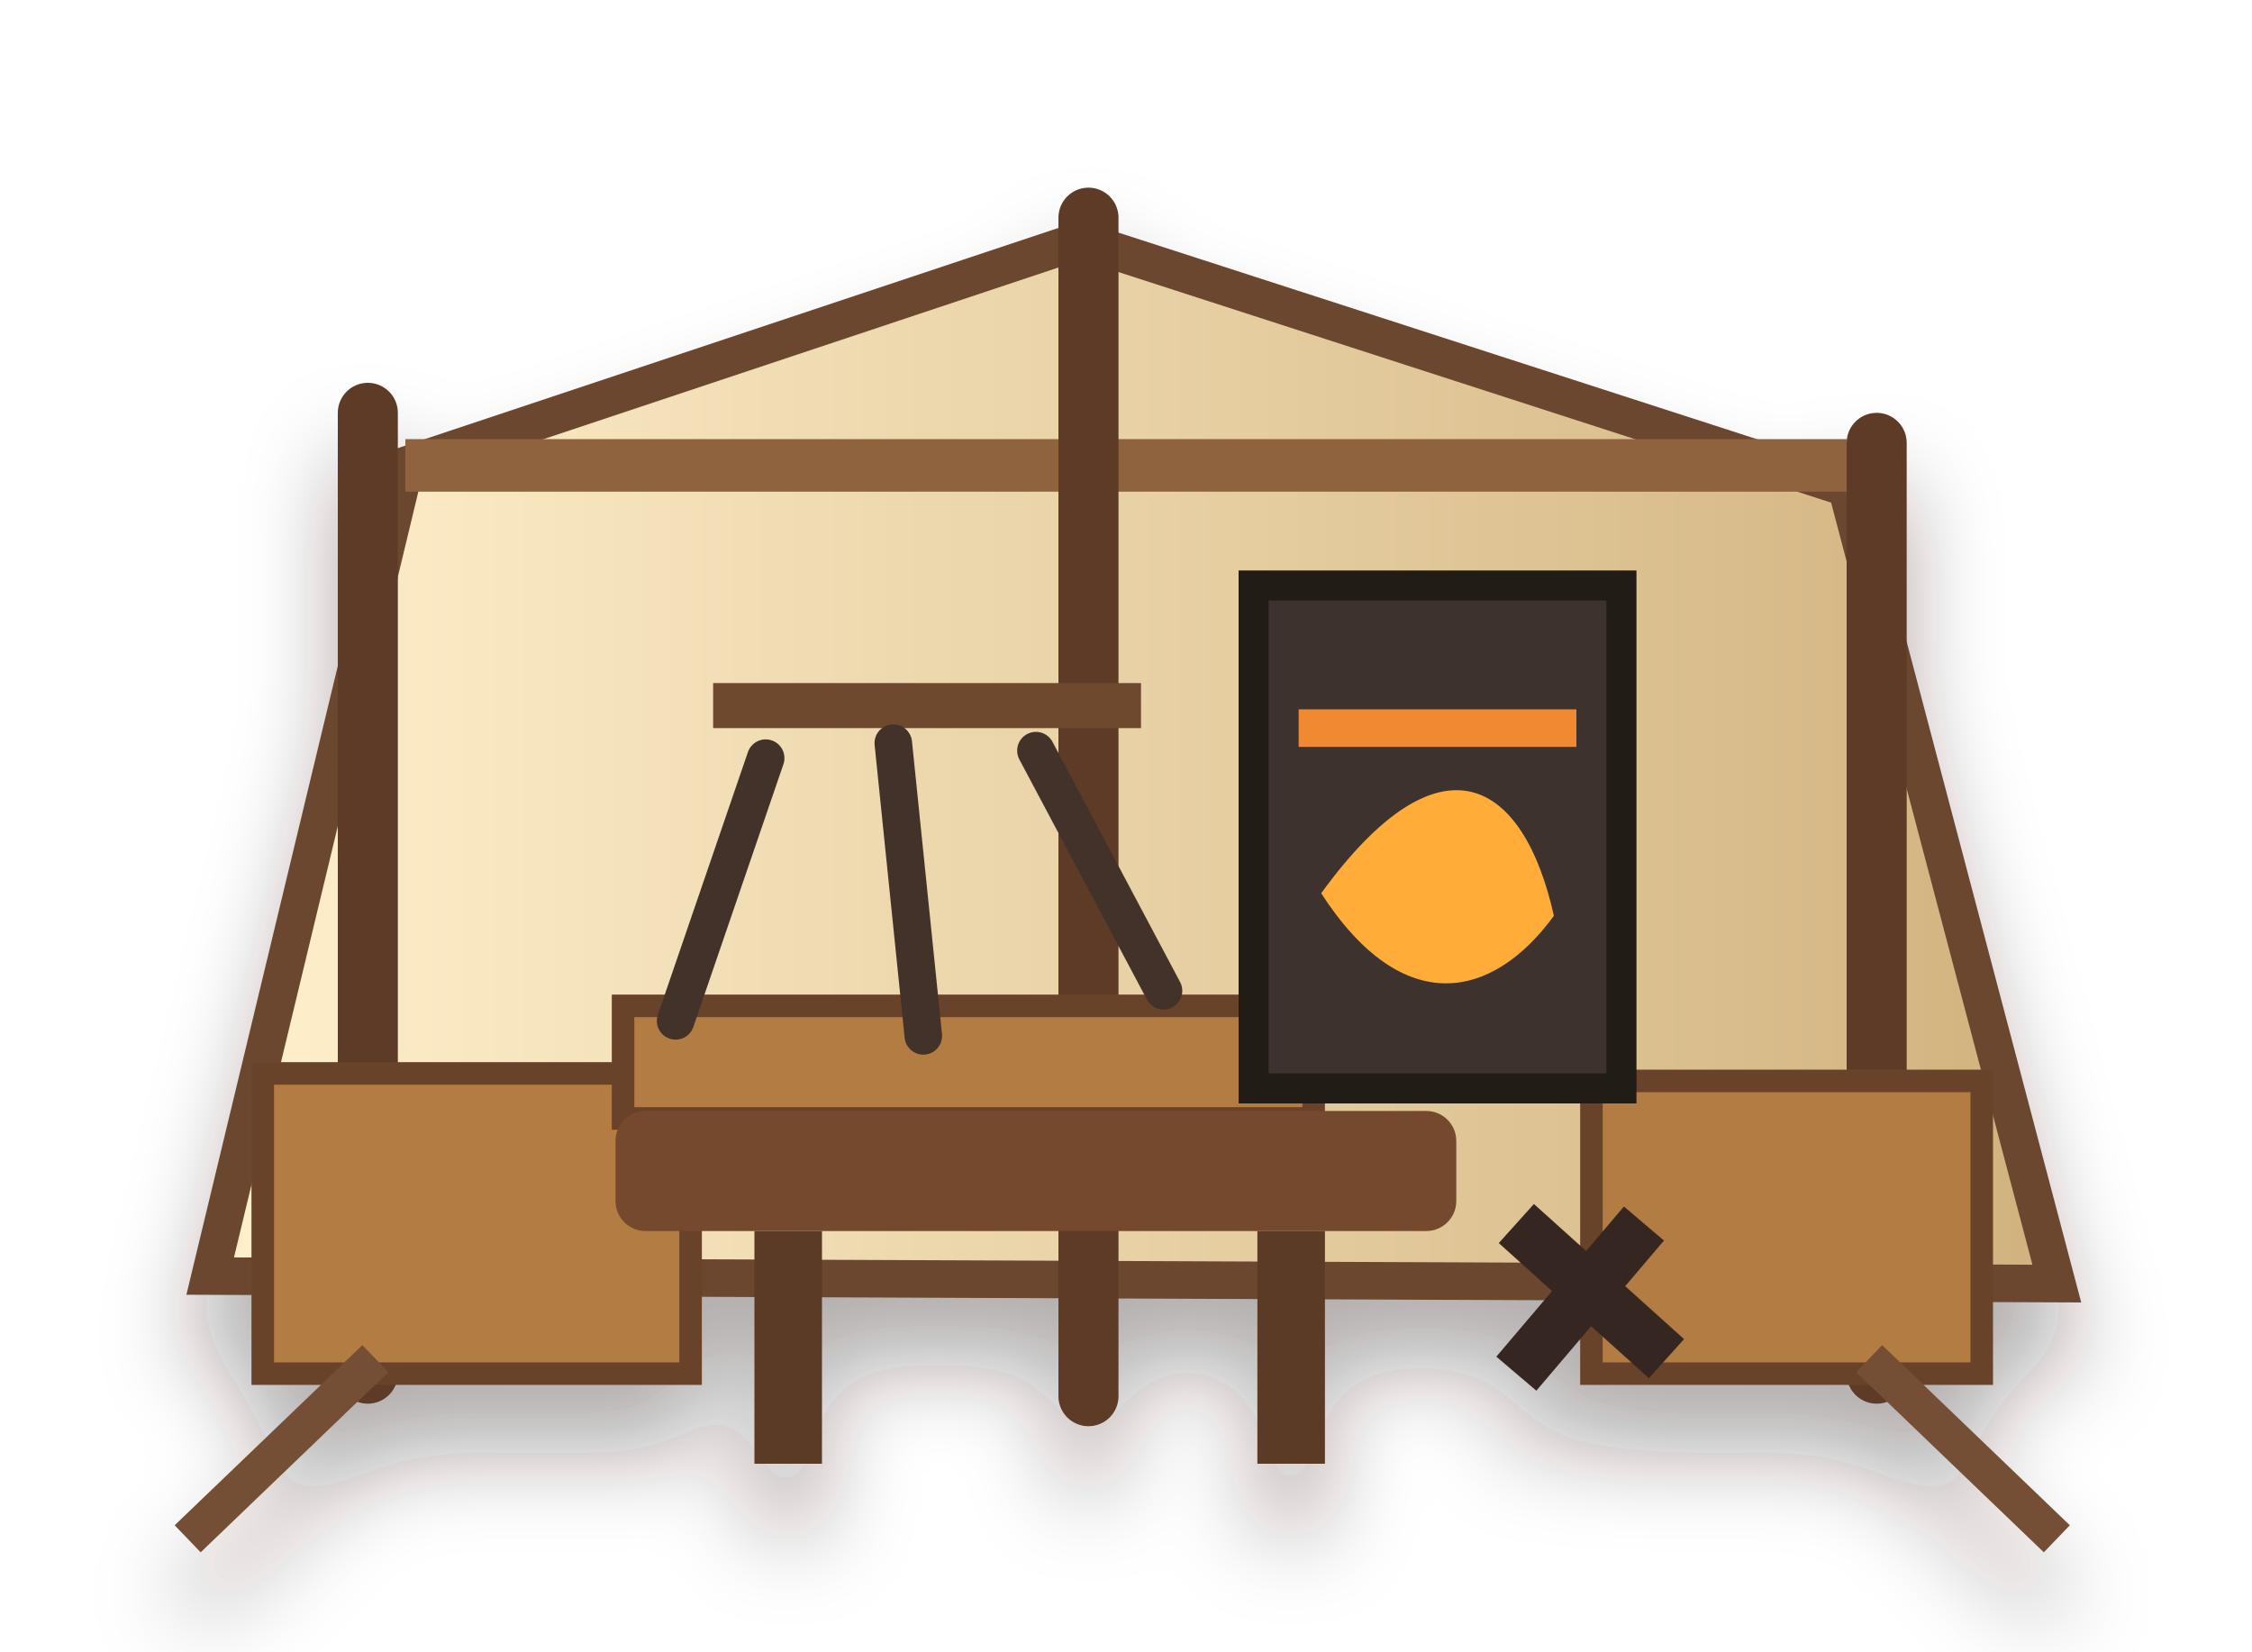
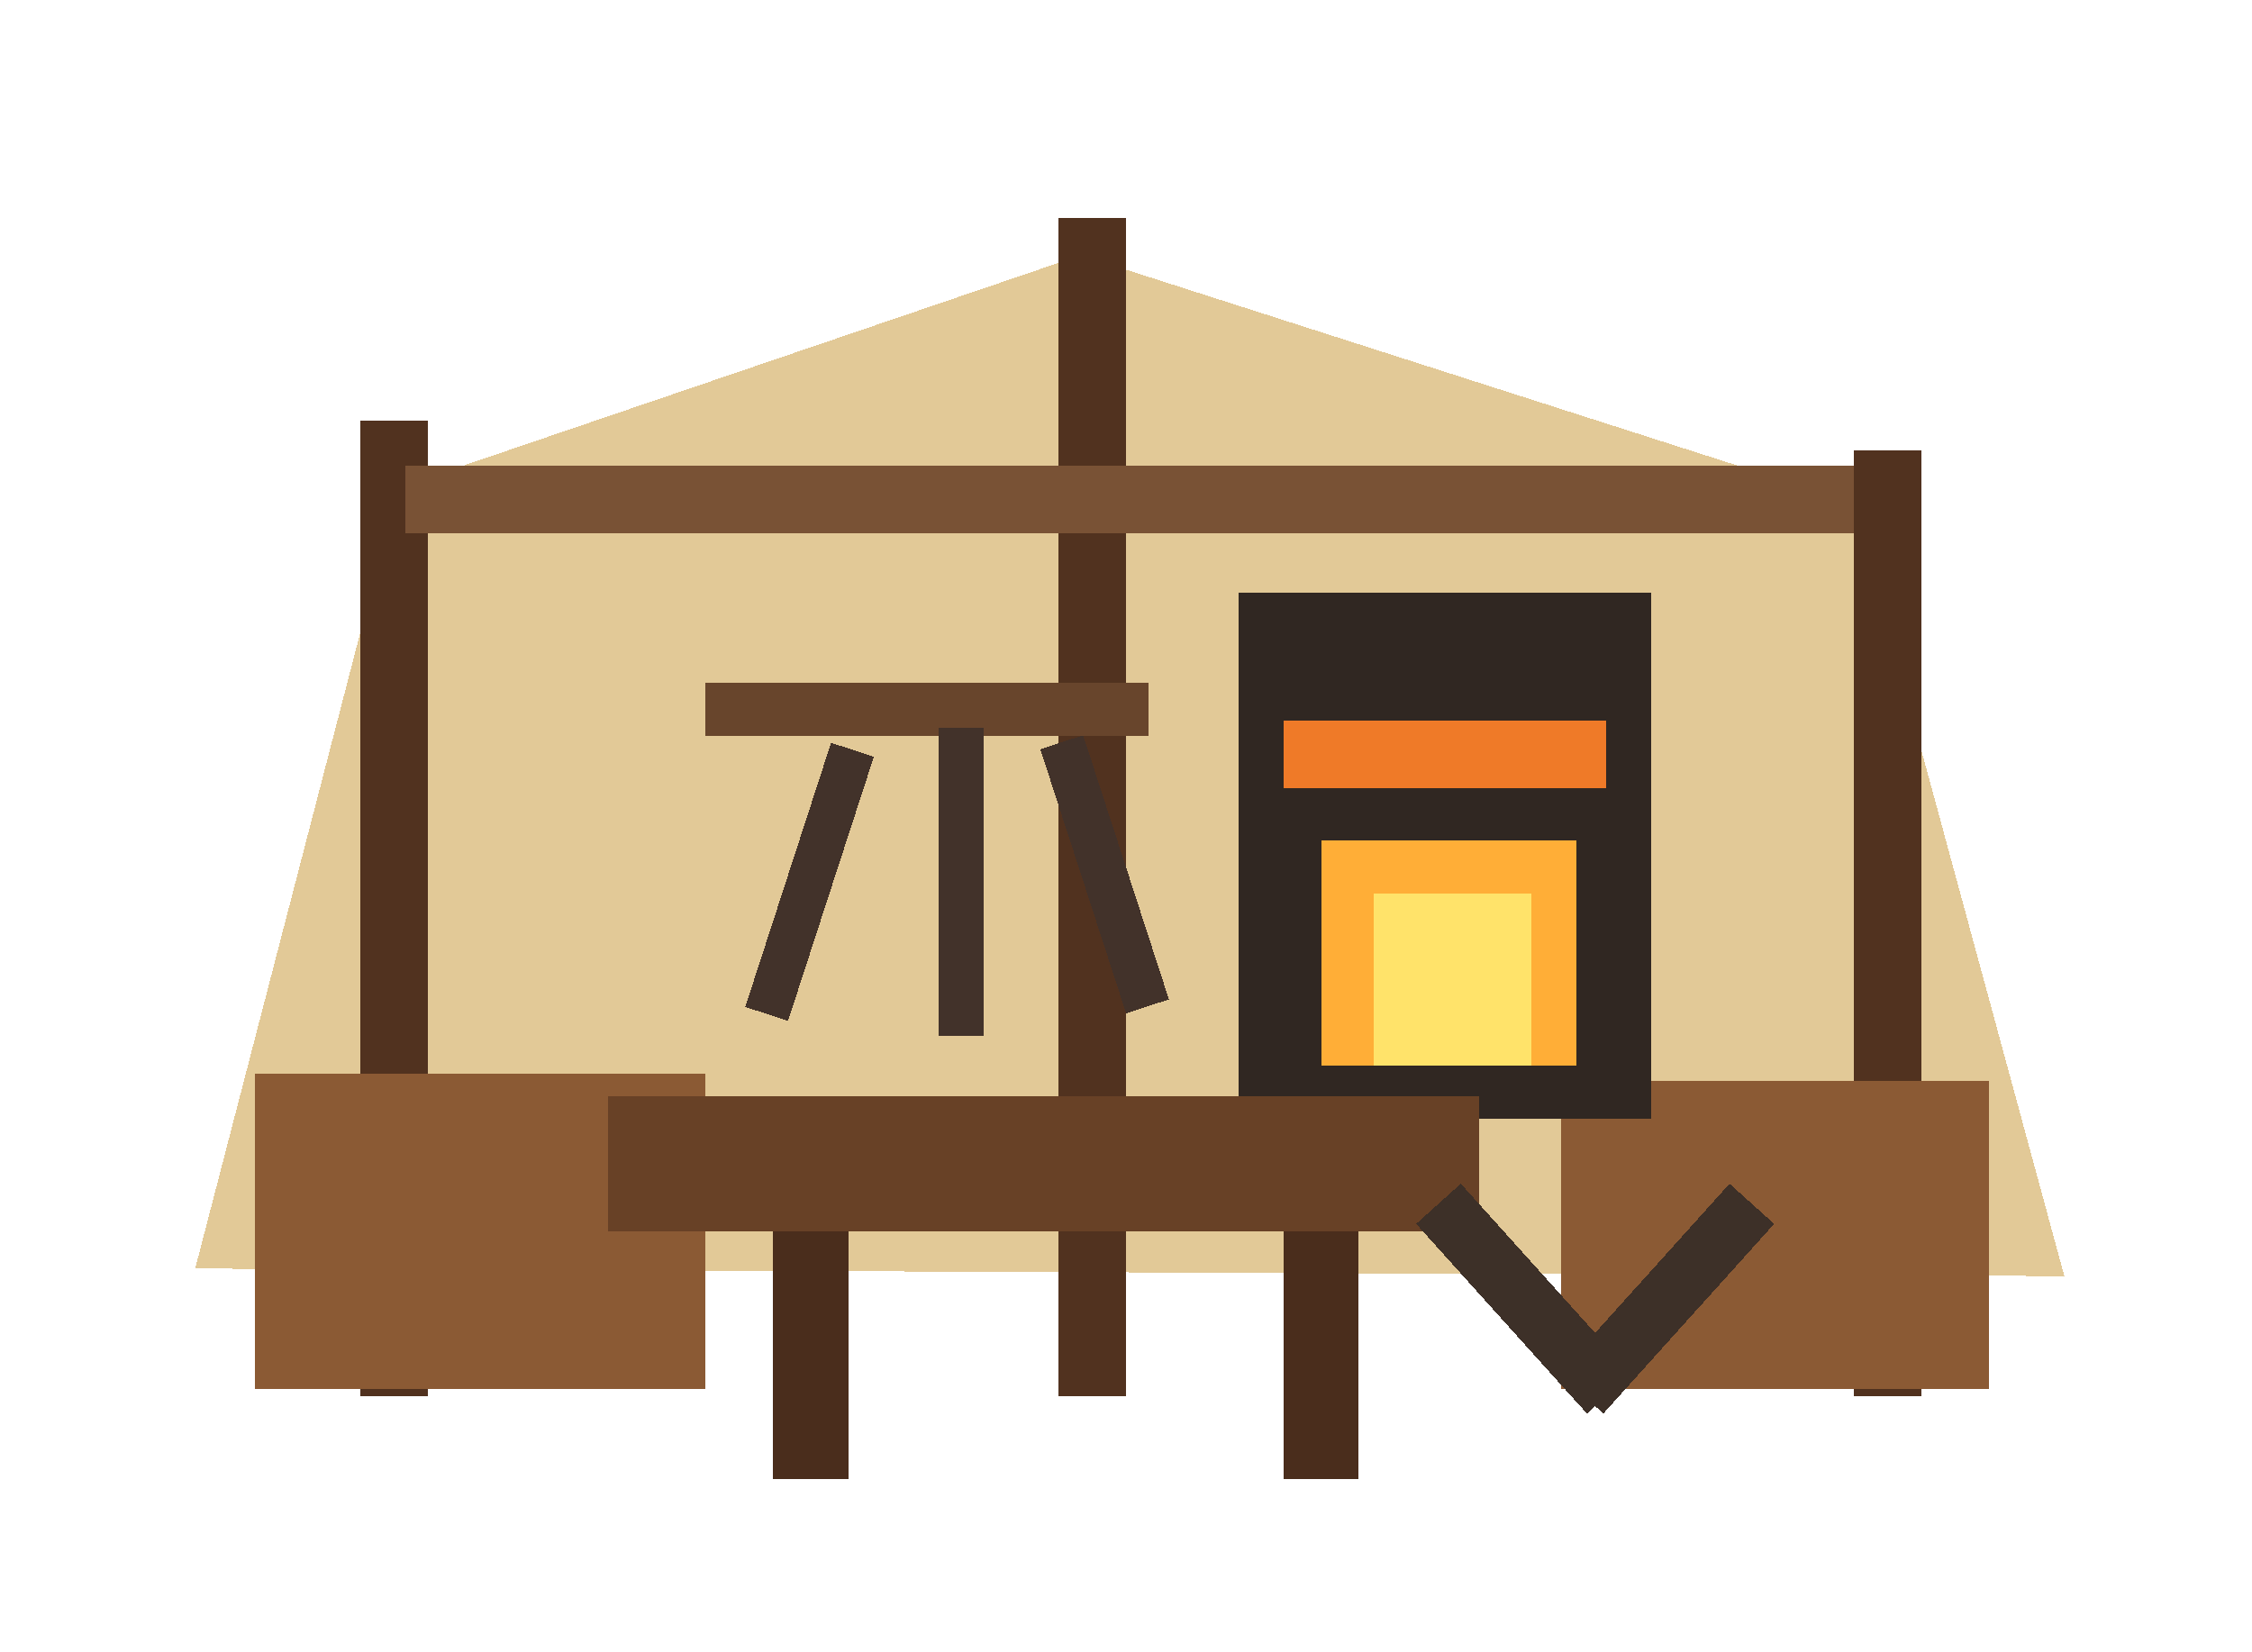
- <svg xmlns="http://www.w3.org/2000/svg" viewBox="0 0 300 220">
-   <defs>
-     <filter id="s">
-       <feDropShadow dx="0" dy="9" stdDeviation="6" flood-color="#2b1d14" flood-opacity=".35" />
-     </filter>
-     <linearGradient id="cloth">
-       <stop stop-color="#fff0cc" />
-       <stop offset="1" stop-color="#d1b27e" />
-     </linearGradient>
-   </defs>
-   <g filter="url(#s)">
-     <path d="M28 170 54 62 144 32 246 65 274 171Z" fill="url(#cloth)" stroke="#6b462d" stroke-width="5" />
-     <path d="M54 62h192" stroke="#8e633d" stroke-width="7" />
-     <g stroke="#5d3b27" stroke-width="8" stroke-linecap="round">
-       <path d="M49 55v128M145 29v157M250 59v124" />
-     </g>
-     <g fill="#b27b42" stroke="#694329" stroke-width="3">
-       <rect x="35" y="143" width="57" height="40" />
-       <rect x="212" y="144" width="52" height="39" />
-       <rect x="83" y="134" width="92" height="15" />
-     </g>
-     <path d="M167 78h49v67h-49Z" fill="#3d332d" stroke="#201a17" stroke-width="4" />
-     <path d="M173 97h37" stroke="#f08a32" stroke-width="5" />
-     <path d="M176 119c16-22 27-15 31 3-8 11-20 14-31-3Z" fill="#ffad38" />
-     <path d="M95 94h57" stroke="#6e492f" stroke-width="6" />
-     <g stroke="#433329" stroke-width="5" stroke-linecap="round">
-       <path d="m102 101-12 35" />
-       <path d="m119 99 4 39" />
-       <path d="m138 100 17 32" />
-     </g>
-     <rect x="82" y="148" width="112" height="16" rx="4" fill="#744a2e" />
-     <path d="M105 164v31M172 164v31" stroke="#5b3a25" stroke-width="9" />
-     <path d="m202 163 20 18m-3-18-17 20" stroke="#342821" stroke-width="7" />
-     <path d="M50 181 25 205M249 181l25 24" stroke="#755034" stroke-width="5" />
-   </g>
+ <svg xmlns="http://www.w3.org/2000/svg" viewBox="0 0 300 220" shape-rendering="crispEdges">
+   <rect width="300" height="220" fill="none" />
+   <polygon points="26,169 53,65 144,34 247,67 275,170" fill="#e2c997" />
+   <rect x="48" y="56" width="9" height="130" fill="#51321f" />
+   <rect x="141" y="29" width="9" height="157" fill="#51321f" />
+   <rect x="247" y="60" width="9" height="126" fill="#51321f" />
+   <rect x="54" y="62" width="193" height="9" fill="#795235" />
+   <rect x="34" y="143" width="60" height="42" fill="#8b5a34" />
+   <rect x="208" y="144" width="57" height="41" fill="#8b5a34" />
+   <rect x="165" y="79" width="55" height="70" fill="#302722" />
+   <rect x="171" y="96" width="43" height="9" fill="#ef7a28" />
+   <rect x="176" y="112" width="34" height="30" fill="#ffae37" />
+   <rect x="183" y="119" width="21" height="23" fill="#ffe36a" />
+   <rect x="81" y="146" width="116" height="18" fill="#684126" />
+   <rect x="103" y="164" width="10" height="33" fill="#4a2d1c" />
+   <rect x="171" y="164" width="10" height="33" fill="#4a2d1c" />
+   <rect x="94" y="91" width="59" height="7" fill="#68452c" />
+   <rect x="105" y="99" width="6" height="37" fill="#42322a" transform="rotate(18 108 117)" />
+   <rect x="125" y="97" width="6" height="41" fill="#42322a" />
+   <rect x="144" y="98" width="6" height="37" fill="#42322a" transform="rotate(-18 147 116)" />
+   <rect x="199" y="156" width="8" height="34" fill="#3d3028" transform="rotate(-42 203 173)" />
+   <rect x="218" y="156" width="8" height="34" fill="#3d3028" transform="rotate(42 222 173)" />
</svg>
